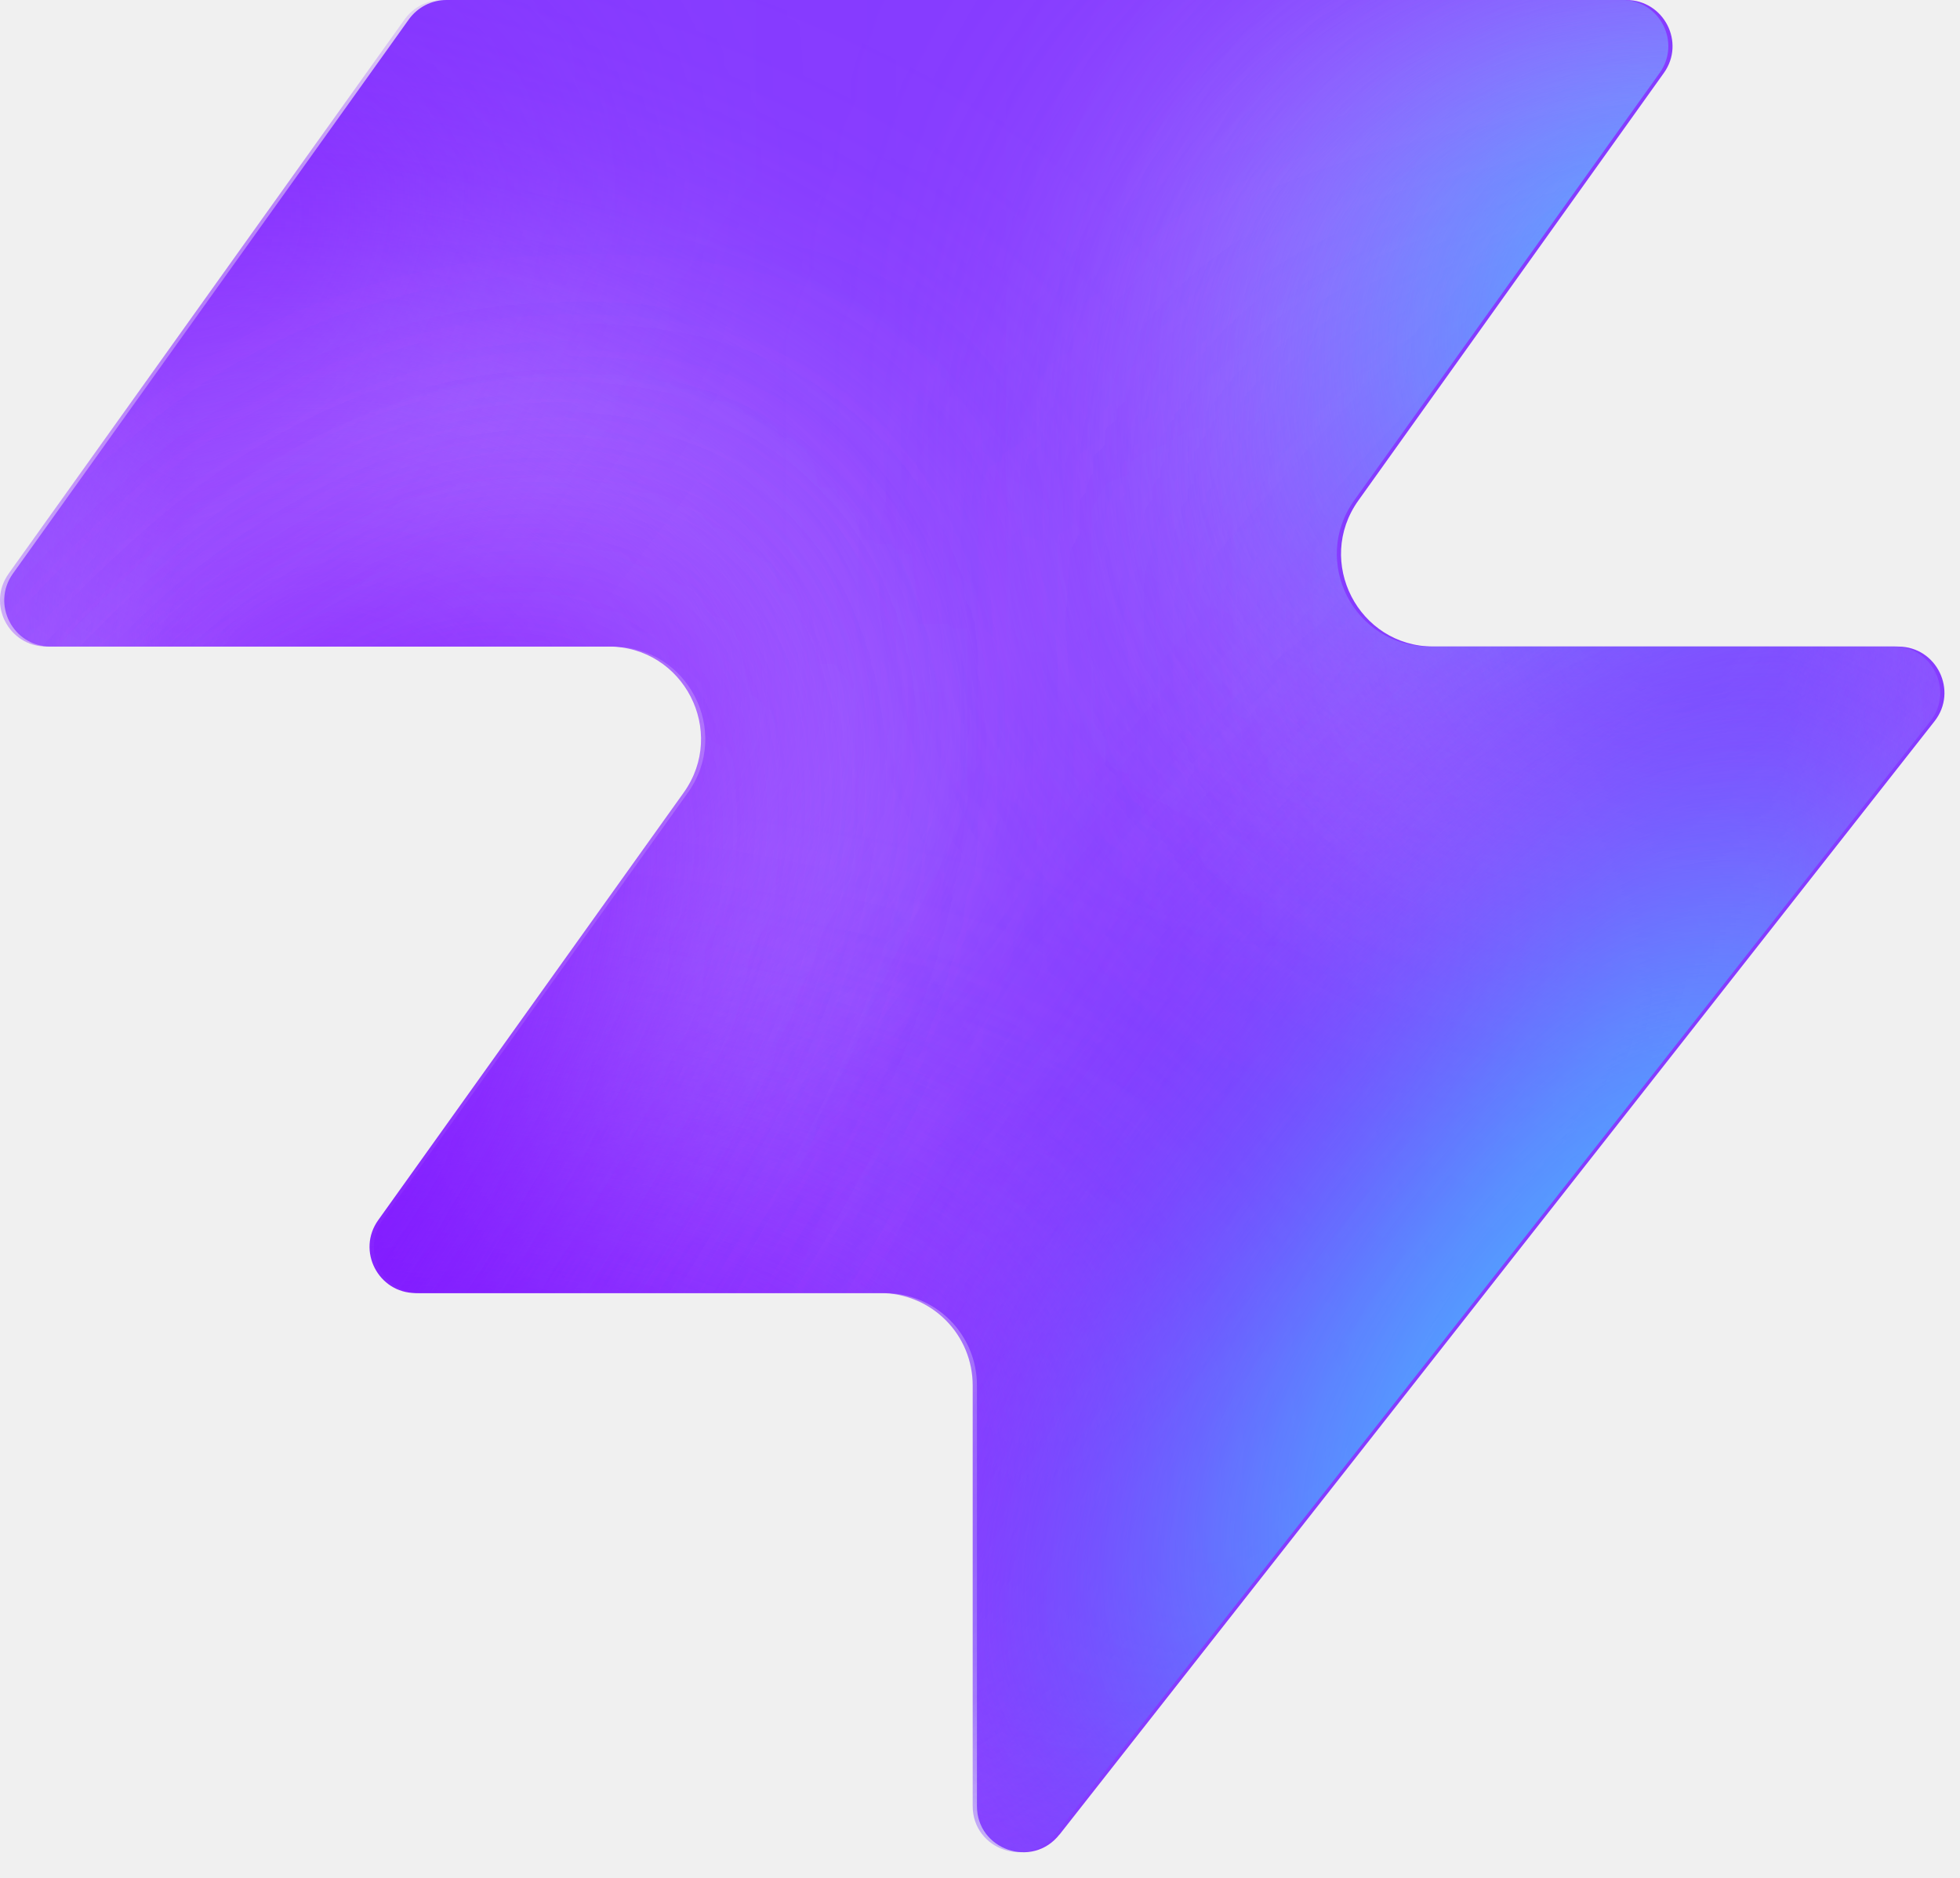
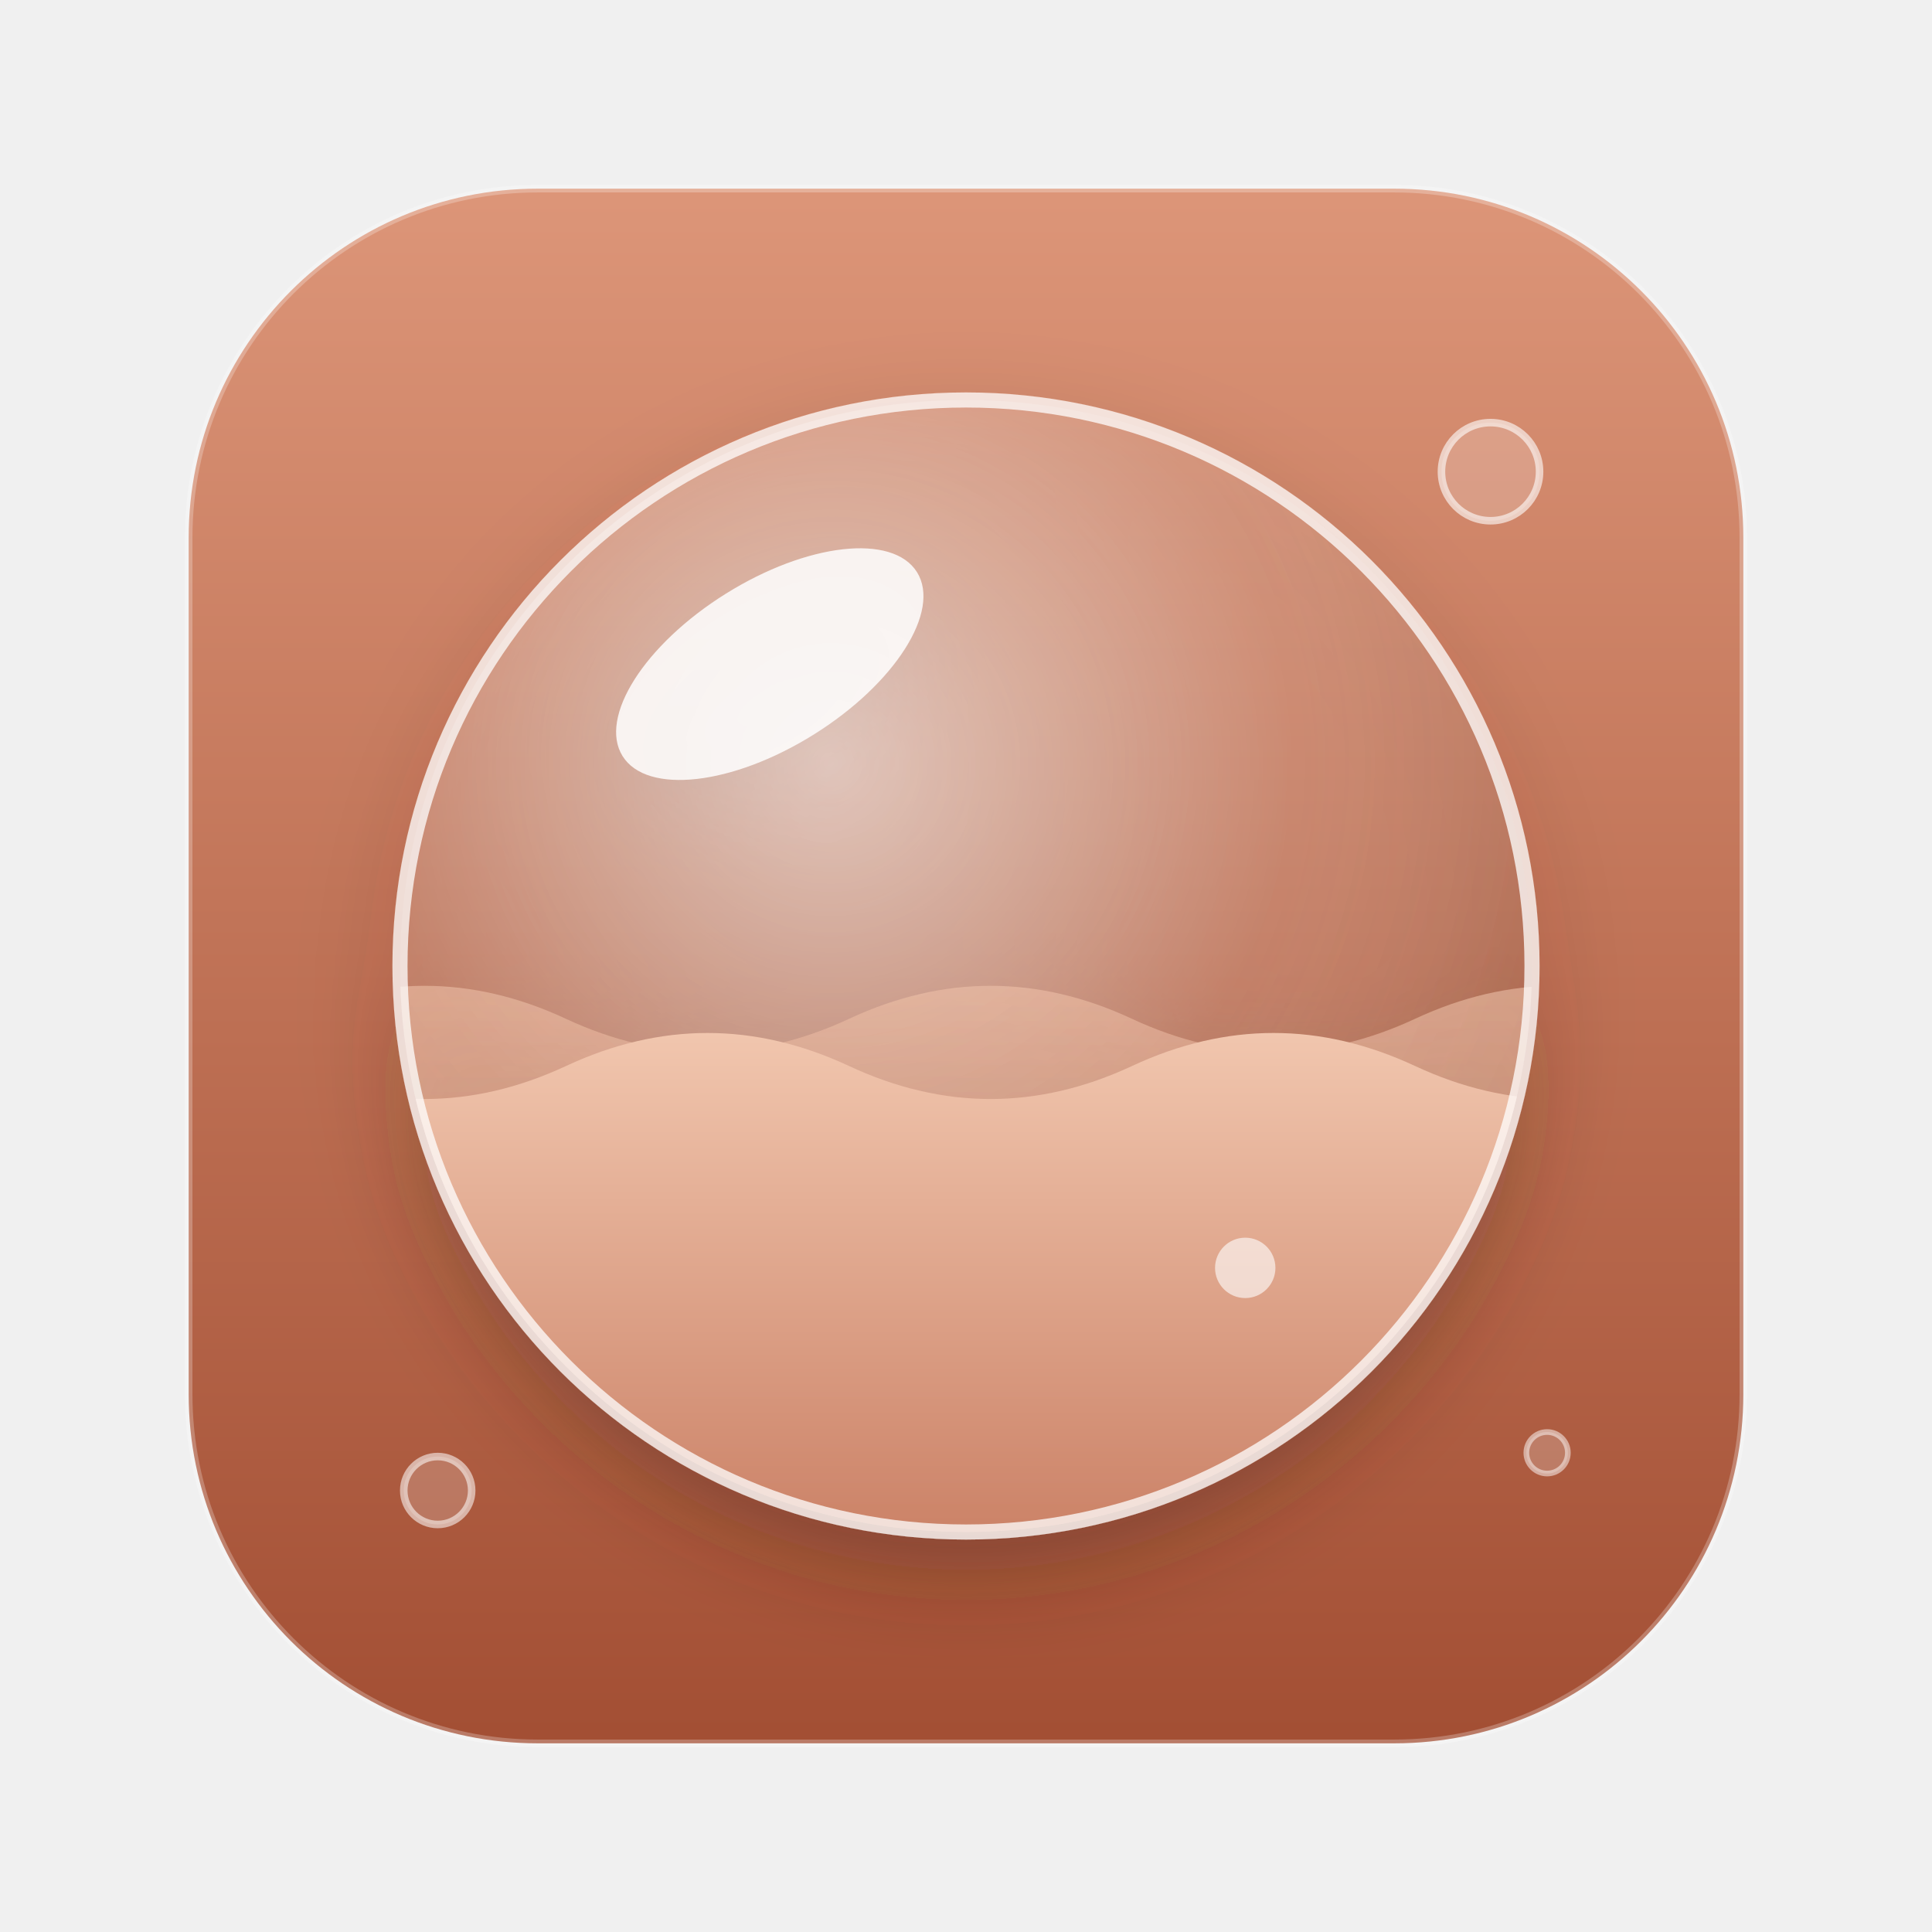
- <svg xmlns="http://www.w3.org/2000/svg" width="48" height="46" fill="none" viewBox="0 0 48 46">
-   <path fill="#863bff" d="M25.946 44.938c-.664.845-2.021.375-2.021-.698V33.937a2.26 2.26 0 0 0-2.262-2.262H10.287c-.92 0-1.456-1.04-.92-1.788l7.48-10.471c1.07-1.497 0-3.578-1.842-3.578H1.237c-.92 0-1.456-1.04-.92-1.788L10.013.474c.214-.297.556-.474.92-.474h28.894c.92 0 1.456 1.04.92 1.788l-7.48 10.471c-1.07 1.498 0 3.579 1.842 3.579h11.377c.943 0 1.473 1.088.89 1.83L25.947 44.94z" style="fill:#863bff;fill:color(display-p3 .525 .23 1);fill-opacity:1" />
-   <mask id="a" width="48" height="46" x="0" y="0" maskUnits="userSpaceOnUse" style="mask-type:alpha">
-     <path fill="#000" d="M25.842 44.938c-.664.844-2.021.375-2.021-.698V33.937a2.26 2.26 0 0 0-2.262-2.262H10.183c-.92 0-1.456-1.04-.92-1.788l7.48-10.471c1.07-1.498 0-3.579-1.842-3.579H1.133c-.92 0-1.456-1.04-.92-1.787L9.91.473c.214-.297.556-.474.92-.474h28.894c.92 0 1.456 1.04.92 1.788l-7.48 10.471c-1.07 1.498 0 3.578 1.842 3.578h11.377c.943 0 1.473 1.088.89 1.832L25.843 44.94z" style="fill:#000;fill-opacity:1" />
-   </mask>
-   <g mask="url(#a)">
-     <g filter="url(#b)">
-       <ellipse cx="5.508" cy="14.704" fill="#ede6ff" rx="5.508" ry="14.704" style="fill:#ede6ff;fill:color(display-p3 .927 .903 1);fill-opacity:1" transform="matrix(.00324 1 1 -.00324 -4.47 31.516)" />
-     </g>
-     <g filter="url(#c)">
-       <ellipse cx="10.399" cy="29.851" fill="#ede6ff" rx="10.399" ry="29.851" style="fill:#ede6ff;fill:color(display-p3 .927 .903 1);fill-opacity:1" transform="matrix(.00324 1 1 -.00324 -39.328 7.883)" />
-     </g>
-     <g filter="url(#d)">
-       <ellipse cx="5.508" cy="30.487" fill="#7e14ff" rx="5.508" ry="30.487" style="fill:#7e14ff;fill:color(display-p3 .492 .077 1);fill-opacity:1" transform="rotate(89.814 -25.913 -14.639)scale(1 -1)" />
-     </g>
-     <g filter="url(#e)">
-       <ellipse cx="5.508" cy="30.599" fill="#7e14ff" rx="5.508" ry="30.599" style="fill:#7e14ff;fill:color(display-p3 .492 .077 1);fill-opacity:1" transform="rotate(89.814 -32.644 -3.334)scale(1 -1)" />
-     </g>
-     <g filter="url(#f)">
-       <ellipse cx="5.508" cy="30.599" fill="#7e14ff" rx="5.508" ry="30.599" style="fill:#7e14ff;fill:color(display-p3 .492 .077 1);fill-opacity:1" transform="matrix(.00324 1 1 -.00324 -34.34 30.47)" />
-     </g>
-     <g filter="url(#g)">
-       <ellipse cx="14.072" cy="22.078" fill="#ede6ff" rx="14.072" ry="22.078" style="fill:#ede6ff;fill:color(display-p3 .927 .903 1);fill-opacity:1" transform="rotate(93.35 24.506 48.493)scale(-1 1)" />
-     </g>
-     <g filter="url(#h)">
-       <ellipse cx="3.47" cy="21.501" fill="#7e14ff" rx="3.47" ry="21.501" style="fill:#7e14ff;fill:color(display-p3 .492 .077 1);fill-opacity:1" transform="rotate(89.009 28.708 47.59)scale(-1 1)" />
-     </g>
-     <g filter="url(#i)">
-       <ellipse cx="3.47" cy="21.501" fill="#7e14ff" rx="3.47" ry="21.501" style="fill:#7e14ff;fill:color(display-p3 .492 .077 1);fill-opacity:1" transform="rotate(89.009 28.708 47.59)scale(-1 1)" />
-     </g>
-     <g filter="url(#j)">
-       <ellipse cx=".387" cy="8.972" fill="#7e14ff" rx="4.407" ry="29.108" style="fill:#7e14ff;fill:color(display-p3 .492 .077 1);fill-opacity:1" transform="rotate(39.51 .387 8.972)" />
-     </g>
-     <g filter="url(#k)">
-       <ellipse cx="47.523" cy="-6.092" fill="#7e14ff" rx="4.407" ry="29.108" style="fill:#7e14ff;fill:color(display-p3 .492 .077 1);fill-opacity:1" transform="rotate(37.892 47.523 -6.092)" />
-     </g>
-     <g filter="url(#l)">
-       <ellipse cx="41.412" cy="6.333" fill="#47bfff" rx="5.971" ry="9.665" style="fill:#47bfff;fill:color(display-p3 .28 .748 1);fill-opacity:1" transform="rotate(37.892 41.412 6.333)" />
-     </g>
-     <g filter="url(#m)">
-       <ellipse cx="-1.879" cy="38.332" fill="#7e14ff" rx="4.407" ry="29.108" style="fill:#7e14ff;fill:color(display-p3 .492 .077 1);fill-opacity:1" transform="rotate(37.892 -1.88 38.332)" />
-     </g>
-     <g filter="url(#n)">
-       <ellipse cx="-1.879" cy="38.332" fill="#7e14ff" rx="4.407" ry="29.108" style="fill:#7e14ff;fill:color(display-p3 .492 .077 1);fill-opacity:1" transform="rotate(37.892 -1.88 38.332)" />
-     </g>
-     <g filter="url(#o)">
-       <ellipse cx="35.651" cy="29.907" fill="#7e14ff" rx="4.407" ry="29.108" style="fill:#7e14ff;fill:color(display-p3 .492 .077 1);fill-opacity:1" transform="rotate(37.892 35.651 29.907)" />
-     </g>
-     <g filter="url(#p)">
-       <ellipse cx="38.418" cy="32.4" fill="#47bfff" rx="5.971" ry="15.297" style="fill:#47bfff;fill:color(display-p3 .28 .748 1);fill-opacity:1" transform="rotate(37.892 38.418 32.4)" />
-     </g>
-   </g>
+ <svg xmlns="http://www.w3.org/2000/svg" width="1024" height="1024" viewBox="0 0 1024 1024">
  <defs>
-     <filter id="b" width="60.045" height="41.654" x="-19.77" y="16.149" color-interpolation-filters="sRGB" filterUnits="userSpaceOnUse">
-       <feFlood flood-opacity="0" result="BackgroundImageFix" />
-       <feBlend in="SourceGraphic" in2="BackgroundImageFix" result="shape" />
-       <feGaussianBlur result="effect1_foregroundBlur_2002_17158" stdDeviation="7.659" />
-     </filter>
-     <filter id="c" width="90.34" height="51.437" x="-54.613" y="-7.533" color-interpolation-filters="sRGB" filterUnits="userSpaceOnUse">
-       <feFlood flood-opacity="0" result="BackgroundImageFix" />
-       <feBlend in="SourceGraphic" in2="BackgroundImageFix" result="shape" />
-       <feGaussianBlur result="effect1_foregroundBlur_2002_17158" stdDeviation="7.659" />
-     </filter>
-     <filter id="d" width="79.355" height="29.4" x="-49.64" y="2.03" color-interpolation-filters="sRGB" filterUnits="userSpaceOnUse">
-       <feFlood flood-opacity="0" result="BackgroundImageFix" />
-       <feBlend in="SourceGraphic" in2="BackgroundImageFix" result="shape" />
-       <feGaussianBlur result="effect1_foregroundBlur_2002_17158" stdDeviation="4.596" />
-     </filter>
-     <filter id="e" width="79.579" height="29.4" x="-45.045" y="20.029" color-interpolation-filters="sRGB" filterUnits="userSpaceOnUse">
-       <feFlood flood-opacity="0" result="BackgroundImageFix" />
-       <feBlend in="SourceGraphic" in2="BackgroundImageFix" result="shape" />
-       <feGaussianBlur result="effect1_foregroundBlur_2002_17158" stdDeviation="4.596" />
-     </filter>
-     <filter id="f" width="79.579" height="29.4" x="-43.513" y="21.178" color-interpolation-filters="sRGB" filterUnits="userSpaceOnUse">
-       <feFlood flood-opacity="0" result="BackgroundImageFix" />
-       <feBlend in="SourceGraphic" in2="BackgroundImageFix" result="shape" />
-       <feGaussianBlur result="effect1_foregroundBlur_2002_17158" stdDeviation="4.596" />
-     </filter>
-     <filter id="g" width="74.749" height="58.852" x="15.756" y="-17.901" color-interpolation-filters="sRGB" filterUnits="userSpaceOnUse">
-       <feFlood flood-opacity="0" result="BackgroundImageFix" />
-       <feBlend in="SourceGraphic" in2="BackgroundImageFix" result="shape" />
-       <feGaussianBlur result="effect1_foregroundBlur_2002_17158" stdDeviation="7.659" />
-     </filter>
-     <filter id="h" width="61.377" height="25.362" x="23.548" y="2.284" color-interpolation-filters="sRGB" filterUnits="userSpaceOnUse">
-       <feFlood flood-opacity="0" result="BackgroundImageFix" />
-       <feBlend in="SourceGraphic" in2="BackgroundImageFix" result="shape" />
-       <feGaussianBlur result="effect1_foregroundBlur_2002_17158" stdDeviation="4.596" />
-     </filter>
-     <filter id="i" width="61.377" height="25.362" x="23.548" y="2.284" color-interpolation-filters="sRGB" filterUnits="userSpaceOnUse">
-       <feFlood flood-opacity="0" result="BackgroundImageFix" />
-       <feBlend in="SourceGraphic" in2="BackgroundImageFix" result="shape" />
-       <feGaussianBlur result="effect1_foregroundBlur_2002_17158" stdDeviation="4.596" />
-     </filter>
-     <filter id="j" width="56.045" height="63.649" x="-27.636" y="-22.853" color-interpolation-filters="sRGB" filterUnits="userSpaceOnUse">
-       <feFlood flood-opacity="0" result="BackgroundImageFix" />
-       <feBlend in="SourceGraphic" in2="BackgroundImageFix" result="shape" />
-       <feGaussianBlur result="effect1_foregroundBlur_2002_17158" stdDeviation="4.596" />
-     </filter>
-     <filter id="k" width="54.814" height="64.646" x="20.116" y="-38.415" color-interpolation-filters="sRGB" filterUnits="userSpaceOnUse">
-       <feFlood flood-opacity="0" result="BackgroundImageFix" />
-       <feBlend in="SourceGraphic" in2="BackgroundImageFix" result="shape" />
-       <feGaussianBlur result="effect1_foregroundBlur_2002_17158" stdDeviation="4.596" />
-     </filter>
-     <filter id="l" width="33.541" height="35.313" x="24.641" y="-11.323" color-interpolation-filters="sRGB" filterUnits="userSpaceOnUse">
-       <feFlood flood-opacity="0" result="BackgroundImageFix" />
-       <feBlend in="SourceGraphic" in2="BackgroundImageFix" result="shape" />
-       <feGaussianBlur result="effect1_foregroundBlur_2002_17158" stdDeviation="4.596" />
-     </filter>
-     <filter id="m" width="54.814" height="64.646" x="-29.286" y="6.009" color-interpolation-filters="sRGB" filterUnits="userSpaceOnUse">
-       <feFlood flood-opacity="0" result="BackgroundImageFix" />
-       <feBlend in="SourceGraphic" in2="BackgroundImageFix" result="shape" />
-       <feGaussianBlur result="effect1_foregroundBlur_2002_17158" stdDeviation="4.596" />
-     </filter>
-     <filter id="n" width="54.814" height="64.646" x="-29.286" y="6.009" color-interpolation-filters="sRGB" filterUnits="userSpaceOnUse">
-       <feFlood flood-opacity="0" result="BackgroundImageFix" />
-       <feBlend in="SourceGraphic" in2="BackgroundImageFix" result="shape" />
-       <feGaussianBlur result="effect1_foregroundBlur_2002_17158" stdDeviation="4.596" />
-     </filter>
-     <filter id="o" width="54.814" height="64.646" x="8.244" y="-2.416" color-interpolation-filters="sRGB" filterUnits="userSpaceOnUse">
-       <feFlood flood-opacity="0" result="BackgroundImageFix" />
-       <feBlend in="SourceGraphic" in2="BackgroundImageFix" result="shape" />
-       <feGaussianBlur result="effect1_foregroundBlur_2002_17158" stdDeviation="4.596" />
-     </filter>
-     <filter id="p" width="39.409" height="43.623" x="18.713" y="10.588" color-interpolation-filters="sRGB" filterUnits="userSpaceOnUse">
-       <feFlood flood-opacity="0" result="BackgroundImageFix" />
-       <feBlend in="SourceGraphic" in2="BackgroundImageFix" result="shape" />
-       <feGaussianBlur result="effect1_foregroundBlur_2002_17158" stdDeviation="4.596" />
+     <linearGradient id="bg" x1="0" y1="0" x2="0" y2="1">
+       <stop offset="0" stop-color="#dc9578" />
+       <stop offset="1" stop-color="#a34f34" />
+     </linearGradient>
+     <radialGradient id="glass" cx="38%" cy="32%" r="75%">
+       <stop offset="0" stop-color="#ffffff" stop-opacity="0.55" />
+       <stop offset="0.55" stop-color="#ffffff" stop-opacity="0.10" />
+       <stop offset="1" stop-color="#733820" stop-opacity="0.25" />
+     </radialGradient>
+     <linearGradient id="water" x1="0" y1="0" x2="0" y2="1">
+       <stop offset="0" stop-color="#f1c6ae" />
+       <stop offset="1" stop-color="#bf6c50" />
+     </linearGradient>
+     <clipPath id="ball">
+       <circle cx="512" cy="512" r="300" />
+     </clipPath>
+     <filter id="shadow" x="-20%" y="-20%" width="140%" height="140%">
+       <feDropShadow dx="0" dy="18" stdDeviation="24" flood-color="#47291f" flood-opacity="0.35" />
    </filter>
  </defs>
+   <rect x="100" y="100" width="824" height="824" rx="185" fill="url(#bg)" />
+   <rect x="100" y="100" width="824" height="824" rx="185" fill="none" stroke="#ffffff" stroke-opacity="0.25" stroke-width="4" />
+   <g filter="url(#shadow)">
+     <circle cx="512" cy="512" r="300" fill="url(#glass)" />
+     <g clip-path="url(#ball)">
+       <path d="M150 540 Q 225 505 300 540 T 450 540 T 600 540 T 750 540 T 900 540 V 900 H 150 Z" fill="url(#water)" opacity="0.55" />
+       <path d="M150 565 Q 225 600 300 565 T 450 565 T 600 565 T 750 565 T 900 565 V 900 H 150 Z" fill="url(#water)" />
+     </g>
+     <circle cx="512" cy="512" r="300" fill="none" stroke="#ffffff" stroke-opacity="0.75" stroke-width="8" />
+     <ellipse cx="408" cy="352" rx="92" ry="44" transform="rotate(-32 408 352)" fill="#ffffff" opacity="0.85" />
+     <circle cx="660" cy="672" r="16" fill="#ffffff" opacity="0.6" />
+   </g>
+   <circle cx="790" cy="250" r="26" fill="#ffffff" fill-opacity="0.18" stroke="#ffffff" stroke-opacity="0.6" stroke-width="4" />
+   <circle cx="232" cy="790" r="18" fill="#ffffff" fill-opacity="0.18" stroke="#ffffff" stroke-opacity="0.55" stroke-width="4" />
+   <circle cx="820" cy="770" r="11" fill="#ffffff" fill-opacity="0.2" stroke="#ffffff" stroke-opacity="0.5" stroke-width="3" />
</svg>
